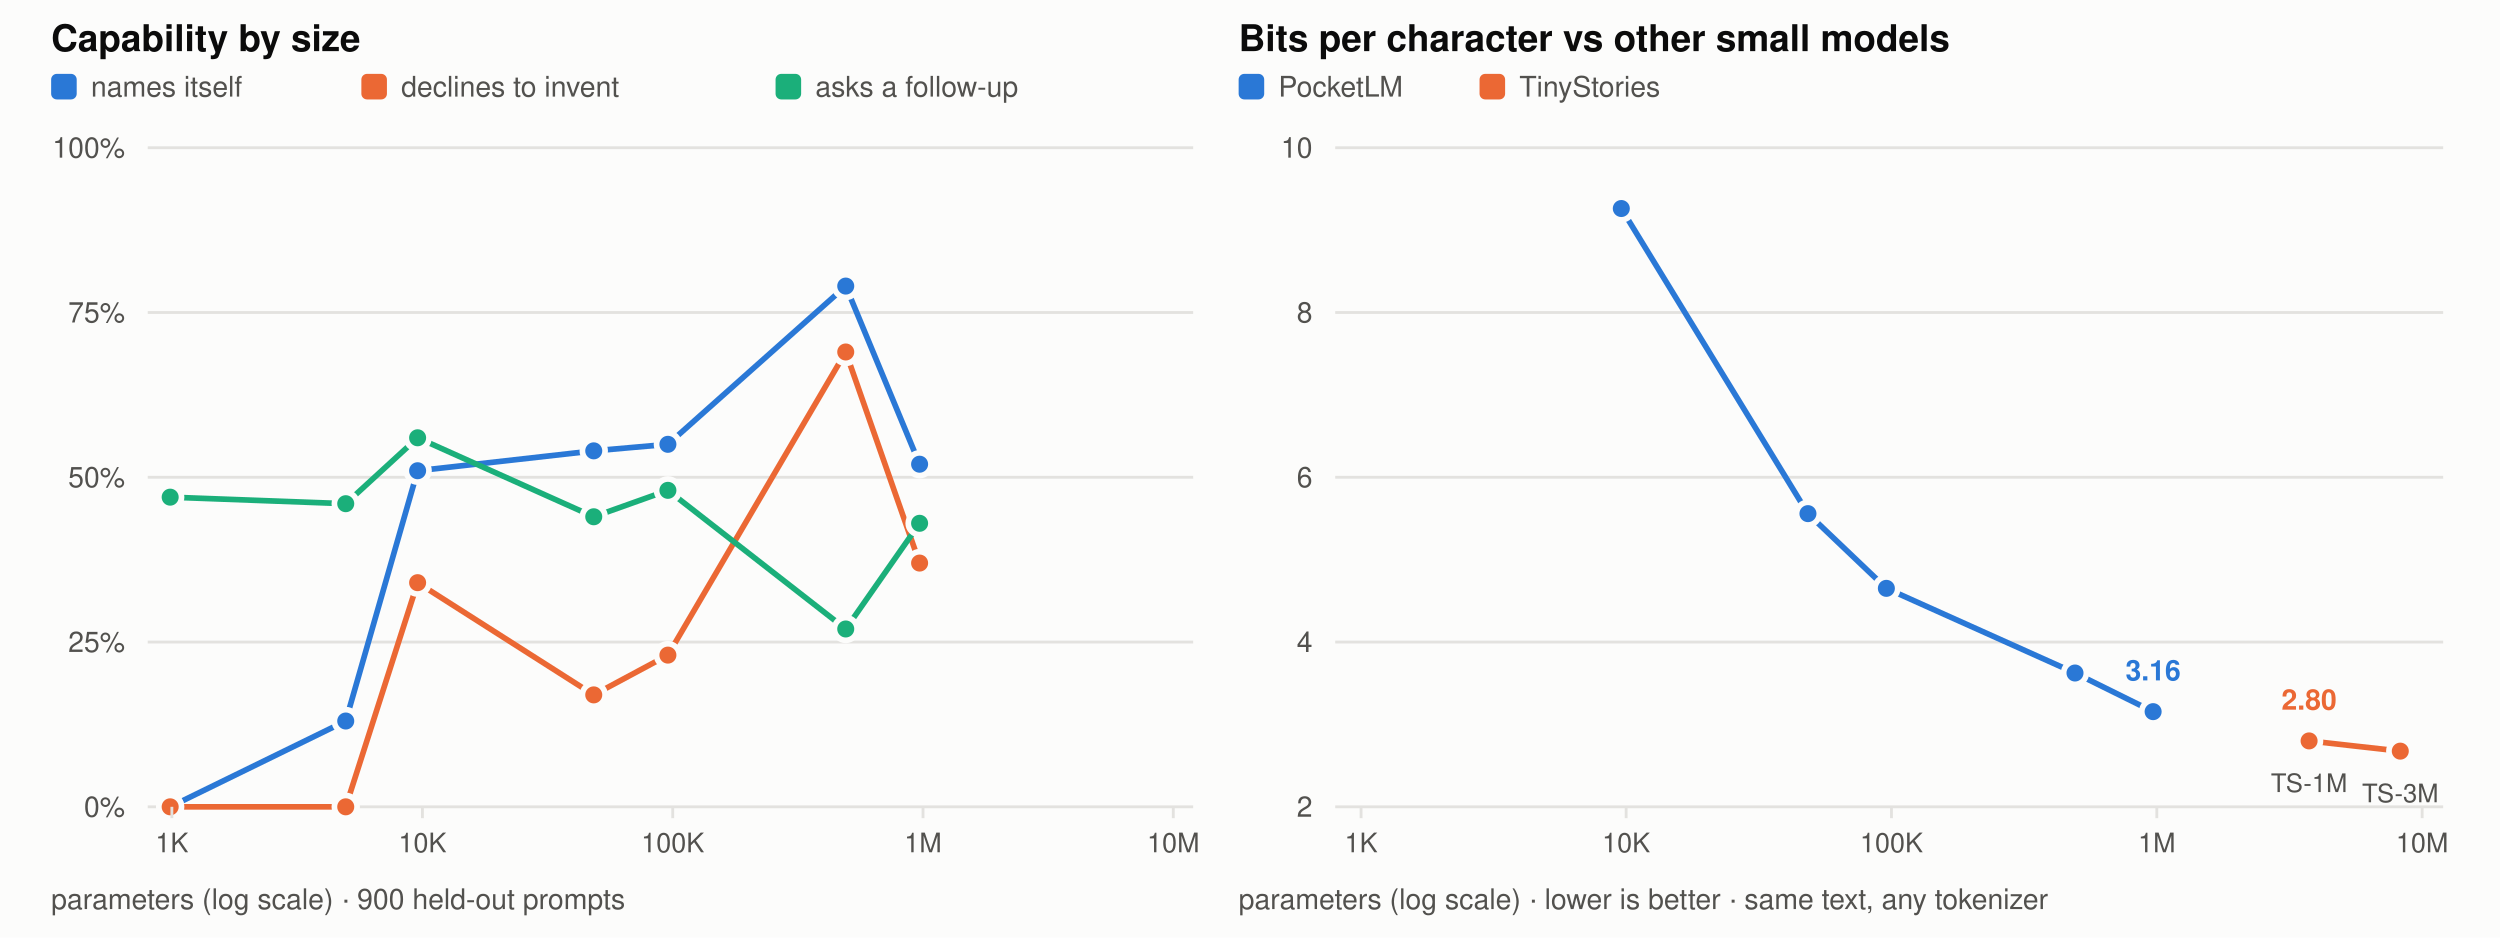
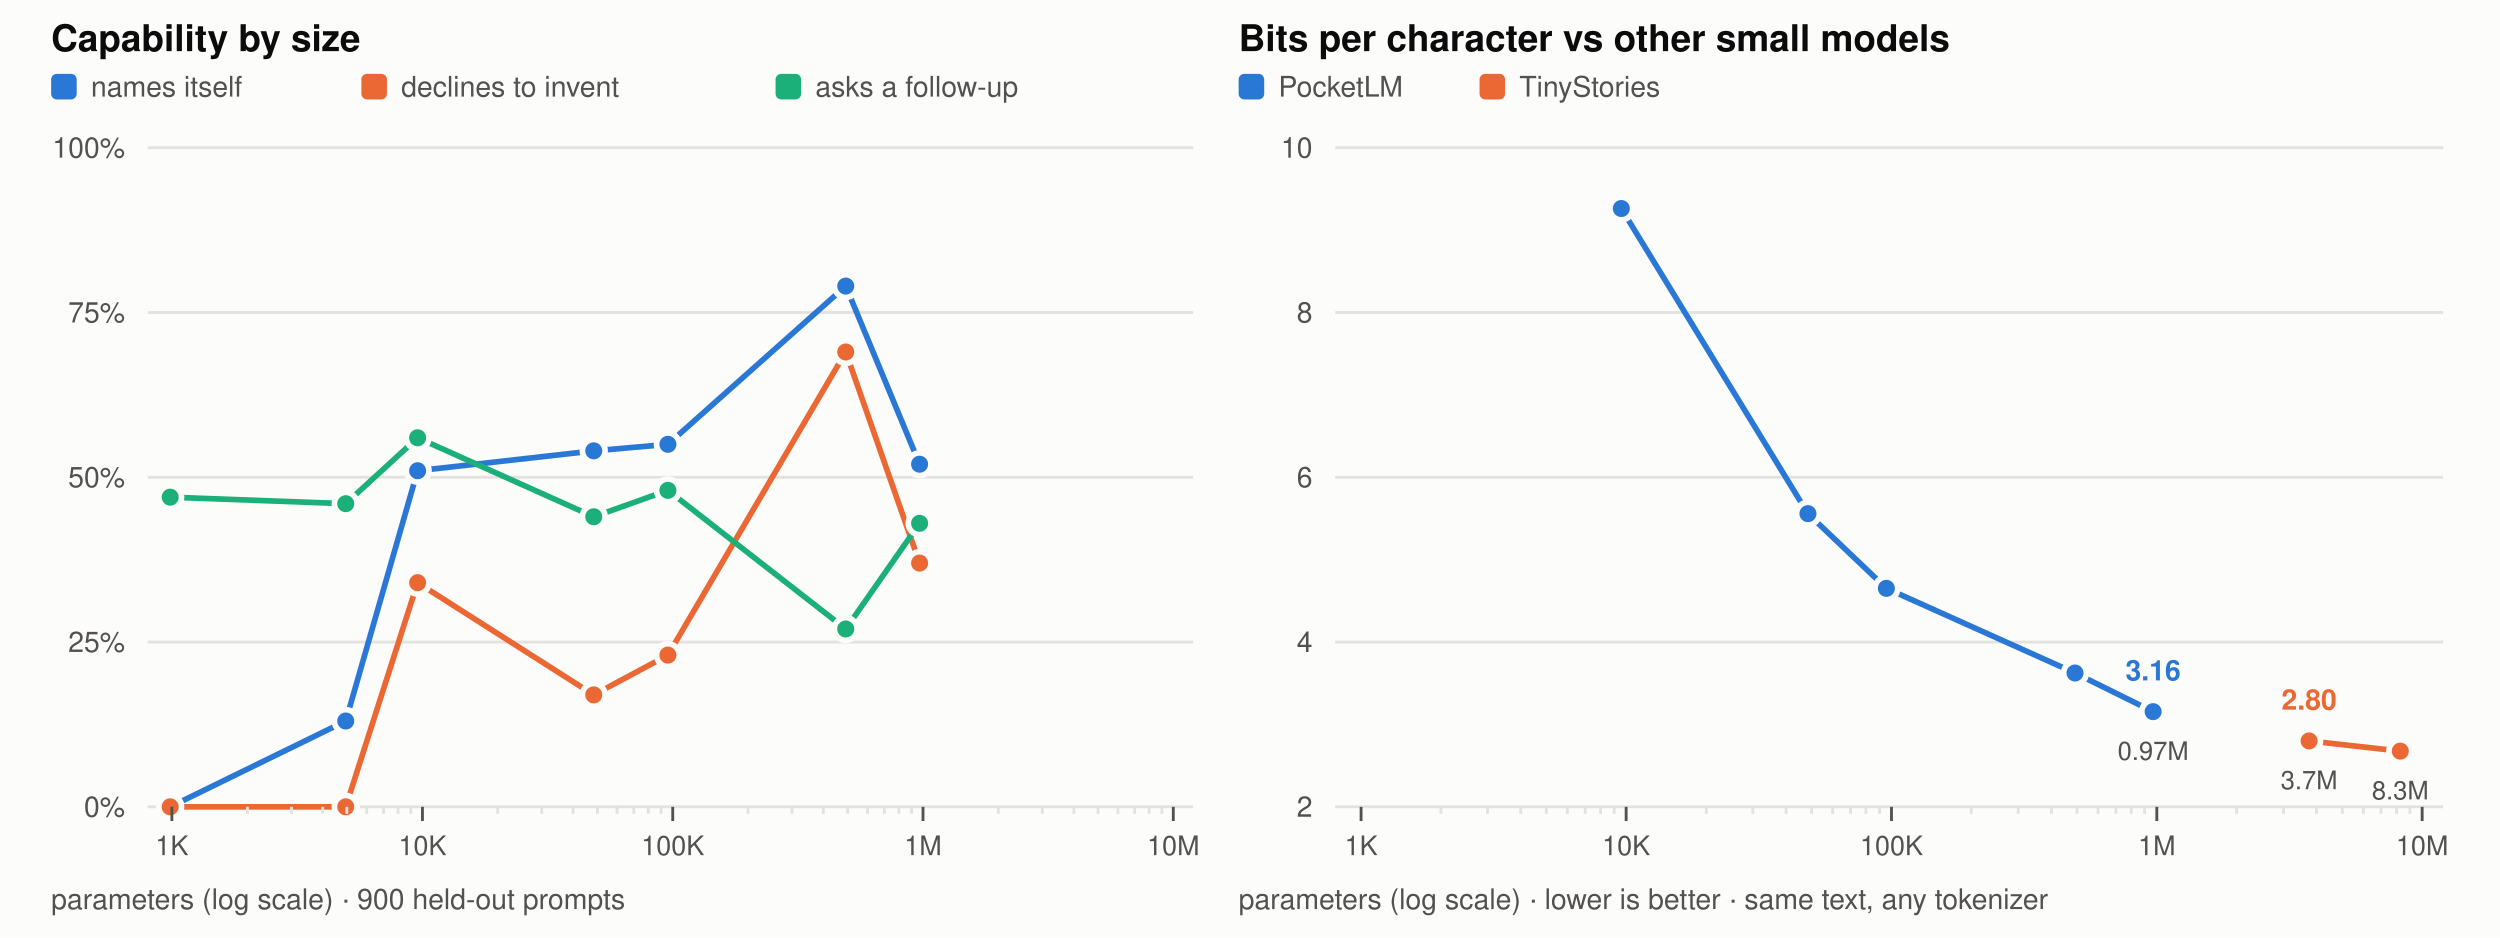
<svg xmlns="http://www.w3.org/2000/svg" viewBox="0 0 880 330" width="880" height="330" font-family="-apple-system,BlinkMacSystemFont,Segoe UI,Helvetica,Arial,sans-serif">
  <rect width="880" height="330" fill="#fcfcfb" />
  <text x="18" y="18" fill="#0b0b0b" font-size="13" font-weight="600">Capability by size</text>
  <text x="18" y="320" fill="#52514e" font-size="10">parameters (log scale) · 900 held-out prompts</text>
  <line x1="52" y1="284.0" x2="420" y2="284.0" stroke="#e3e2df" stroke-width="1" />
  <text x="44" y="287.5" fill="#52514e" font-size="10" text-anchor="end">0%</text>
  <line x1="52" y1="226.0" x2="420" y2="226.0" stroke="#e3e2df" stroke-width="1" />
  <text x="44" y="229.5" fill="#52514e" font-size="10" text-anchor="end">25%</text>
  <line x1="52" y1="168.0" x2="420" y2="168.0" stroke="#e3e2df" stroke-width="1" />
  <text x="44" y="171.5" fill="#52514e" font-size="10" text-anchor="end">50%</text>
  <line x1="52" y1="110.0" x2="420" y2="110.0" stroke="#e3e2df" stroke-width="1" />
  <text x="44" y="113.5" fill="#52514e" font-size="10" text-anchor="end">75%</text>
  <line x1="52" y1="52.0" x2="420" y2="52.0" stroke="#e3e2df" stroke-width="1" />
  <text x="44" y="55.5" fill="#52514e" font-size="10" text-anchor="end">100%</text>
  <rect x="18" y="26" width="9" height="9" rx="2" fill="#2a78d6" />
  <text x="32" y="34" fill="#52514e" font-size="10">names itself</text>
  <rect x="127.2" y="26" width="9" height="9" rx="2" fill="#eb6834" />
  <text x="141.2" y="34" fill="#52514e" font-size="10">declines to invent</text>
  <rect x="273.0" y="26" width="9" height="9" rx="2" fill="#1baf7a" />
  <text x="287.0" y="34" fill="#52514e" font-size="10">asks a follow-up</text>
  <path d="M59.9,284.0 L121.7,253.8 L147.0,165.7 L209.0,158.7 L235.1,156.4 L297.7,100.7 L323.7,163.4" fill="none" stroke="#2a78d6" stroke-width="2" stroke-linejoin="round" stroke-linecap="round" />
  <circle cx="59.9" cy="284.0" r="4" fill="#2a78d6" stroke="#fcfcfb" stroke-width="2" />
  <circle cx="121.7" cy="253.8" r="4" fill="#2a78d6" stroke="#fcfcfb" stroke-width="2" />
  <circle cx="147.0" cy="165.7" r="4" fill="#2a78d6" stroke="#fcfcfb" stroke-width="2" />
  <circle cx="209.0" cy="158.7" r="4" fill="#2a78d6" stroke="#fcfcfb" stroke-width="2" />
  <circle cx="235.1" cy="156.4" r="4" fill="#2a78d6" stroke="#fcfcfb" stroke-width="2" />
  <circle cx="297.7" cy="100.7" r="4" fill="#2a78d6" stroke="#fcfcfb" stroke-width="2" />
  <circle cx="323.7" cy="163.4" r="4" fill="#2a78d6" stroke="#fcfcfb" stroke-width="2" />
  <path d="M59.9,284.0 L121.7,284.0 L147.0,205.1 L209.0,244.6 L235.1,230.6 L297.7,123.9 L323.7,198.2" fill="none" stroke="#eb6834" stroke-width="2" stroke-linejoin="round" stroke-linecap="round" />
  <circle cx="59.9" cy="284.0" r="4" fill="#eb6834" stroke="#fcfcfb" stroke-width="2" />
  <circle cx="121.7" cy="284.0" r="4" fill="#eb6834" stroke="#fcfcfb" stroke-width="2" />
  <circle cx="147.0" cy="205.1" r="4" fill="#eb6834" stroke="#fcfcfb" stroke-width="2" />
  <circle cx="209.0" cy="244.6" r="4" fill="#eb6834" stroke="#fcfcfb" stroke-width="2" />
  <circle cx="235.1" cy="230.6" r="4" fill="#eb6834" stroke="#fcfcfb" stroke-width="2" />
  <circle cx="297.7" cy="123.9" r="4" fill="#eb6834" stroke="#fcfcfb" stroke-width="2" />
  <circle cx="323.7" cy="198.2" r="4" fill="#eb6834" stroke="#fcfcfb" stroke-width="2" />
  <path d="M59.9,175.0 L121.7,177.3 L147.0,154.1 L209.0,181.9 L235.1,172.6 L297.7,221.4 L323.7,184.2" fill="none" stroke="#1baf7a" stroke-width="2" stroke-linejoin="round" stroke-linecap="round" />
  <circle cx="59.9" cy="175.0" r="4" fill="#1baf7a" stroke="#fcfcfb" stroke-width="2" />
  <circle cx="121.7" cy="177.3" r="4" fill="#1baf7a" stroke="#fcfcfb" stroke-width="2" />
  <circle cx="147.0" cy="154.1" r="4" fill="#1baf7a" stroke="#fcfcfb" stroke-width="2" />
  <circle cx="209.0" cy="181.9" r="4" fill="#1baf7a" stroke="#fcfcfb" stroke-width="2" />
  <circle cx="235.1" cy="172.6" r="4" fill="#1baf7a" stroke="#fcfcfb" stroke-width="2" />
  <circle cx="297.7" cy="221.4" r="4" fill="#1baf7a" stroke="#fcfcfb" stroke-width="2" />
  <circle cx="323.7" cy="184.2" r="4" fill="#1baf7a" stroke="#fcfcfb" stroke-width="2" />
-   <line x1="60.5" y1="284" x2="60.5" y2="288" stroke="#e3e2df" stroke-width="1" />
-   <text x="60.5" y="300" fill="#52514e" font-size="9.5" text-anchor="middle">1K</text>
-   <line x1="148.7" y1="284" x2="148.7" y2="288" stroke="#e3e2df" stroke-width="1" />
-   <text x="148.7" y="300" fill="#52514e" font-size="9.5" text-anchor="middle">10K</text>
-   <line x1="236.8" y1="284" x2="236.8" y2="288" stroke="#e3e2df" stroke-width="1" />
-   <text x="236.8" y="300" fill="#52514e" font-size="9.5" text-anchor="middle">100K</text>
-   <line x1="324.9" y1="284" x2="324.9" y2="288" stroke="#e3e2df" stroke-width="1" />
-   <text x="324.9" y="300" fill="#52514e" font-size="9.5" text-anchor="middle">1M</text>
-   <line x1="413.0" y1="284" x2="413.0" y2="288" stroke="#e3e2df" stroke-width="1" />
-   <text x="413.0" y="300" fill="#52514e" font-size="9.5" text-anchor="middle">10M</text>
+   <line x1="87.1" y1="284" x2="87.1" y2="286.5" stroke="#e3e2df" stroke-width="1" />
+   <line x1="102.6" y1="284" x2="102.6" y2="286.5" stroke="#e3e2df" stroke-width="1" />
+   <line x1="113.6" y1="284" x2="113.6" y2="286.5" stroke="#e3e2df" stroke-width="1" />
+   <line x1="122.1" y1="284" x2="122.1" y2="286.5" stroke="#e3e2df" stroke-width="1" />
+   <line x1="129.1" y1="284" x2="129.1" y2="286.5" stroke="#e3e2df" stroke-width="1" />
+   <line x1="135.0" y1="284" x2="135.0" y2="286.5" stroke="#e3e2df" stroke-width="1" />
+   <line x1="140.1" y1="284" x2="140.1" y2="286.5" stroke="#e3e2df" stroke-width="1" />
+   <line x1="144.6" y1="284" x2="144.6" y2="286.5" stroke="#e3e2df" stroke-width="1" />
+   <line x1="175.2" y1="284" x2="175.2" y2="286.5" stroke="#e3e2df" stroke-width="1" />
+   <line x1="190.7" y1="284" x2="190.7" y2="286.5" stroke="#e3e2df" stroke-width="1" />
+   <line x1="201.7" y1="284" x2="201.7" y2="286.5" stroke="#e3e2df" stroke-width="1" />
+   <line x1="210.3" y1="284" x2="210.3" y2="286.5" stroke="#e3e2df" stroke-width="1" />
+   <line x1="217.2" y1="284" x2="217.2" y2="286.5" stroke="#e3e2df" stroke-width="1" />
+   <line x1="223.1" y1="284" x2="223.1" y2="286.5" stroke="#e3e2df" stroke-width="1" />
+   <line x1="228.2" y1="284" x2="228.2" y2="286.5" stroke="#e3e2df" stroke-width="1" />
+   <line x1="232.7" y1="284" x2="232.7" y2="286.5" stroke="#e3e2df" stroke-width="1" />
+   <line x1="263.3" y1="284" x2="263.3" y2="286.5" stroke="#e3e2df" stroke-width="1" />
+   <line x1="278.8" y1="284" x2="278.8" y2="286.5" stroke="#e3e2df" stroke-width="1" />
+   <line x1="289.8" y1="284" x2="289.8" y2="286.5" stroke="#e3e2df" stroke-width="1" />
+   <line x1="298.4" y1="284" x2="298.4" y2="286.5" stroke="#e3e2df" stroke-width="1" />
+   <line x1="305.4" y1="284" x2="305.4" y2="286.5" stroke="#e3e2df" stroke-width="1" />
+   <line x1="311.3" y1="284" x2="311.3" y2="286.5" stroke="#e3e2df" stroke-width="1" />
+   <line x1="316.4" y1="284" x2="316.4" y2="286.5" stroke="#e3e2df" stroke-width="1" />
+   <line x1="320.9" y1="284" x2="320.9" y2="286.5" stroke="#e3e2df" stroke-width="1" />
+   <line x1="351.4" y1="284" x2="351.4" y2="286.5" stroke="#e3e2df" stroke-width="1" />
+   <line x1="366.9" y1="284" x2="366.9" y2="286.5" stroke="#e3e2df" stroke-width="1" />
+   <line x1="378.0" y1="284" x2="378.0" y2="286.5" stroke="#e3e2df" stroke-width="1" />
+   <line x1="386.5" y1="284" x2="386.5" y2="286.5" stroke="#e3e2df" stroke-width="1" />
+   <line x1="393.5" y1="284" x2="393.5" y2="286.5" stroke="#e3e2df" stroke-width="1" />
+   <line x1="399.4" y1="284" x2="399.4" y2="286.5" stroke="#e3e2df" stroke-width="1" />
+   <line x1="404.5" y1="284" x2="404.5" y2="286.5" stroke="#e3e2df" stroke-width="1" />
+   <line x1="409.0" y1="284" x2="409.0" y2="286.5" stroke="#e3e2df" stroke-width="1" />
+   <line x1="60.5" y1="284" x2="60.5" y2="289" stroke="#52514e" stroke-width="1" />
+   <text x="60.5" y="301" fill="#52514e" font-size="9.5" text-anchor="middle">1K</text>
+   <line x1="148.7" y1="284" x2="148.7" y2="289" stroke="#52514e" stroke-width="1" />
+   <text x="148.7" y="301" fill="#52514e" font-size="9.5" text-anchor="middle">10K</text>
+   <line x1="236.8" y1="284" x2="236.8" y2="289" stroke="#52514e" stroke-width="1" />
+   <text x="236.8" y="301" fill="#52514e" font-size="9.5" text-anchor="middle">100K</text>
+   <line x1="324.9" y1="284" x2="324.9" y2="289" stroke="#52514e" stroke-width="1" />
+   <text x="324.9" y="301" fill="#52514e" font-size="9.5" text-anchor="middle">1M</text>
+   <line x1="413.0" y1="284" x2="413.0" y2="289" stroke="#52514e" stroke-width="1" />
+   <text x="413.0" y="301" fill="#52514e" font-size="9.5" text-anchor="middle">10M</text>
  <text x="436" y="18" fill="#0b0b0b" font-size="13" font-weight="600">Bits per character vs other small models</text>
  <text x="436" y="320" fill="#52514e" font-size="10">parameters (log scale) · lower is better · same text, any tokenizer</text>
  <line x1="470" y1="284.0" x2="860" y2="284.0" stroke="#e3e2df" stroke-width="1" />
  <text x="462" y="287.5" fill="#52514e" font-size="10" text-anchor="end">2</text>
  <line x1="470" y1="226.0" x2="860" y2="226.0" stroke="#e3e2df" stroke-width="1" />
  <text x="462" y="229.5" fill="#52514e" font-size="10" text-anchor="end">4</text>
  <line x1="470" y1="168.0" x2="860" y2="168.0" stroke="#e3e2df" stroke-width="1" />
  <text x="462" y="171.5" fill="#52514e" font-size="10" text-anchor="end">6</text>
  <line x1="470" y1="110.0" x2="860" y2="110.0" stroke="#e3e2df" stroke-width="1" />
  <text x="462" y="113.5" fill="#52514e" font-size="10" text-anchor="end">8</text>
  <line x1="470" y1="52.0" x2="860" y2="52.0" stroke="#e3e2df" stroke-width="1" />
  <text x="462" y="55.5" fill="#52514e" font-size="10" text-anchor="end">10</text>
  <rect x="436" y="26" width="9" height="9" rx="2" fill="#2a78d6" />
  <text x="450" y="34" fill="#52514e" font-size="10">PocketLM</text>
  <rect x="520.8" y="26" width="9" height="9" rx="2" fill="#eb6834" />
  <text x="534.8" y="34" fill="#52514e" font-size="10">TinyStories</text>
  <path d="M570.7,73.4 L636.4,180.8 L664.0,207.1 L730.4,236.9 L757.9,250.5" fill="none" stroke="#2a78d6" stroke-width="2" stroke-linejoin="round" stroke-linecap="round" />
  <circle cx="570.7" cy="73.4" r="4" fill="#2a78d6" stroke="#fcfcfb" stroke-width="2" />
  <circle cx="636.4" cy="180.8" r="4" fill="#2a78d6" stroke="#fcfcfb" stroke-width="2" />
  <circle cx="664.0" cy="207.1" r="4" fill="#2a78d6" stroke="#fcfcfb" stroke-width="2" />
  <circle cx="730.4" cy="236.9" r="4" fill="#2a78d6" stroke="#fcfcfb" stroke-width="2" />
  <circle cx="757.9" cy="250.5" r="4" fill="#2a78d6" stroke="#fcfcfb" stroke-width="2" />
  <path d="M812.8,260.8 L844.9,264.4" fill="none" stroke="#eb6834" stroke-width="2" stroke-linejoin="round" stroke-linecap="round" />
  <circle cx="812.8" cy="260.8" r="4" fill="#eb6834" stroke="#fcfcfb" stroke-width="2" />
  <circle cx="844.9" cy="264.4" r="4" fill="#eb6834" stroke="#fcfcfb" stroke-width="2" />
  <text x="757.9" y="239.5" fill="#2a78d6" font-size="10" font-weight="600" text-anchor="middle">3.16</text>
  <text x="812.8" y="249.8" fill="#eb6834" font-size="10" font-weight="600" text-anchor="middle">2.80</text>
-   <text x="812.8" y="278.8" fill="#52514e" font-size="9" text-anchor="middle">TS-1M</text>
-   <text x="844.9" y="282.4" fill="#52514e" font-size="9" text-anchor="middle">TS-3M</text>
-   <line x1="479.1" y1="284" x2="479.1" y2="288" stroke="#e3e2df" stroke-width="1" />
-   <text x="479.1" y="300" fill="#52514e" font-size="9.5" text-anchor="middle">1K</text>
-   <line x1="572.4" y1="284" x2="572.4" y2="288" stroke="#e3e2df" stroke-width="1" />
-   <text x="572.4" y="300" fill="#52514e" font-size="9.5" text-anchor="middle">10K</text>
-   <line x1="665.8" y1="284" x2="665.8" y2="288" stroke="#e3e2df" stroke-width="1" />
-   <text x="665.8" y="300" fill="#52514e" font-size="9.5" text-anchor="middle">100K</text>
-   <line x1="759.2" y1="284" x2="759.2" y2="288" stroke="#e3e2df" stroke-width="1" />
-   <text x="759.2" y="300" fill="#52514e" font-size="9.5" text-anchor="middle">1M</text>
-   <line x1="852.6" y1="284" x2="852.6" y2="288" stroke="#e3e2df" stroke-width="1" />
-   <text x="852.6" y="300" fill="#52514e" font-size="9.5" text-anchor="middle">10M</text>
+   <text x="812.8" y="277.8" fill="#52514e" font-size="9" text-anchor="middle">3.7M</text>
+   <text x="844.9" y="281.4" fill="#52514e" font-size="9" text-anchor="middle">8.3M</text>
+   <text x="757.9" y="267.5" fill="#52514e" font-size="9" text-anchor="middle">0.97M</text>
+   <line x1="507.2" y1="284" x2="507.2" y2="286.5" stroke="#e3e2df" stroke-width="1" />
+   <line x1="523.6" y1="284" x2="523.6" y2="286.5" stroke="#e3e2df" stroke-width="1" />
+   <line x1="535.3" y1="284" x2="535.3" y2="286.5" stroke="#e3e2df" stroke-width="1" />
+   <line x1="544.3" y1="284" x2="544.3" y2="286.5" stroke="#e3e2df" stroke-width="1" />
+   <line x1="551.7" y1="284" x2="551.7" y2="286.5" stroke="#e3e2df" stroke-width="1" />
+   <line x1="558.0" y1="284" x2="558.0" y2="286.5" stroke="#e3e2df" stroke-width="1" />
+   <line x1="563.4" y1="284" x2="563.4" y2="286.5" stroke="#e3e2df" stroke-width="1" />
+   <line x1="568.2" y1="284" x2="568.2" y2="286.5" stroke="#e3e2df" stroke-width="1" />
+   <line x1="600.6" y1="284" x2="600.6" y2="286.5" stroke="#e3e2df" stroke-width="1" />
+   <line x1="617.0" y1="284" x2="617.0" y2="286.5" stroke="#e3e2df" stroke-width="1" />
+   <line x1="628.7" y1="284" x2="628.7" y2="286.5" stroke="#e3e2df" stroke-width="1" />
+   <line x1="637.7" y1="284" x2="637.7" y2="286.5" stroke="#e3e2df" stroke-width="1" />
+   <line x1="645.1" y1="284" x2="645.1" y2="286.5" stroke="#e3e2df" stroke-width="1" />
+   <line x1="651.4" y1="284" x2="651.4" y2="286.5" stroke="#e3e2df" stroke-width="1" />
+   <line x1="656.8" y1="284" x2="656.8" y2="286.5" stroke="#e3e2df" stroke-width="1" />
+   <line x1="661.6" y1="284" x2="661.6" y2="286.5" stroke="#e3e2df" stroke-width="1" />
+   <line x1="693.9" y1="284" x2="693.9" y2="286.5" stroke="#e3e2df" stroke-width="1" />
+   <line x1="710.4" y1="284" x2="710.4" y2="286.5" stroke="#e3e2df" stroke-width="1" />
+   <line x1="722.1" y1="284" x2="722.1" y2="286.5" stroke="#e3e2df" stroke-width="1" />
+   <line x1="731.1" y1="284" x2="731.1" y2="286.5" stroke="#e3e2df" stroke-width="1" />
+   <line x1="738.5" y1="284" x2="738.5" y2="286.5" stroke="#e3e2df" stroke-width="1" />
+   <line x1="744.8" y1="284" x2="744.8" y2="286.5" stroke="#e3e2df" stroke-width="1" />
+   <line x1="750.2" y1="284" x2="750.2" y2="286.5" stroke="#e3e2df" stroke-width="1" />
+   <line x1="754.9" y1="284" x2="754.9" y2="286.5" stroke="#e3e2df" stroke-width="1" />
+   <line x1="787.3" y1="284" x2="787.3" y2="286.5" stroke="#e3e2df" stroke-width="1" />
+   <line x1="803.8" y1="284" x2="803.8" y2="286.5" stroke="#e3e2df" stroke-width="1" />
+   <line x1="815.4" y1="284" x2="815.4" y2="286.5" stroke="#e3e2df" stroke-width="1" />
+   <line x1="824.5" y1="284" x2="824.5" y2="286.5" stroke="#e3e2df" stroke-width="1" />
+   <line x1="831.9" y1="284" x2="831.9" y2="286.5" stroke="#e3e2df" stroke-width="1" />
+   <line x1="838.1" y1="284" x2="838.1" y2="286.5" stroke="#e3e2df" stroke-width="1" />
+   <line x1="843.6" y1="284" x2="843.6" y2="286.5" stroke="#e3e2df" stroke-width="1" />
+   <line x1="848.3" y1="284" x2="848.3" y2="286.5" stroke="#e3e2df" stroke-width="1" />
+   <line x1="479.1" y1="284" x2="479.1" y2="289" stroke="#52514e" stroke-width="1" />
+   <text x="479.1" y="301" fill="#52514e" font-size="9.5" text-anchor="middle">1K</text>
+   <line x1="572.4" y1="284" x2="572.4" y2="289" stroke="#52514e" stroke-width="1" />
+   <text x="572.4" y="301" fill="#52514e" font-size="9.5" text-anchor="middle">10K</text>
+   <line x1="665.8" y1="284" x2="665.8" y2="289" stroke="#52514e" stroke-width="1" />
+   <text x="665.8" y="301" fill="#52514e" font-size="9.5" text-anchor="middle">100K</text>
+   <line x1="759.2" y1="284" x2="759.2" y2="289" stroke="#52514e" stroke-width="1" />
+   <text x="759.2" y="301" fill="#52514e" font-size="9.5" text-anchor="middle">1M</text>
+   <line x1="852.6" y1="284" x2="852.6" y2="289" stroke="#52514e" stroke-width="1" />
+   <text x="852.6" y="301" fill="#52514e" font-size="9.5" text-anchor="middle">10M</text>
</svg>
